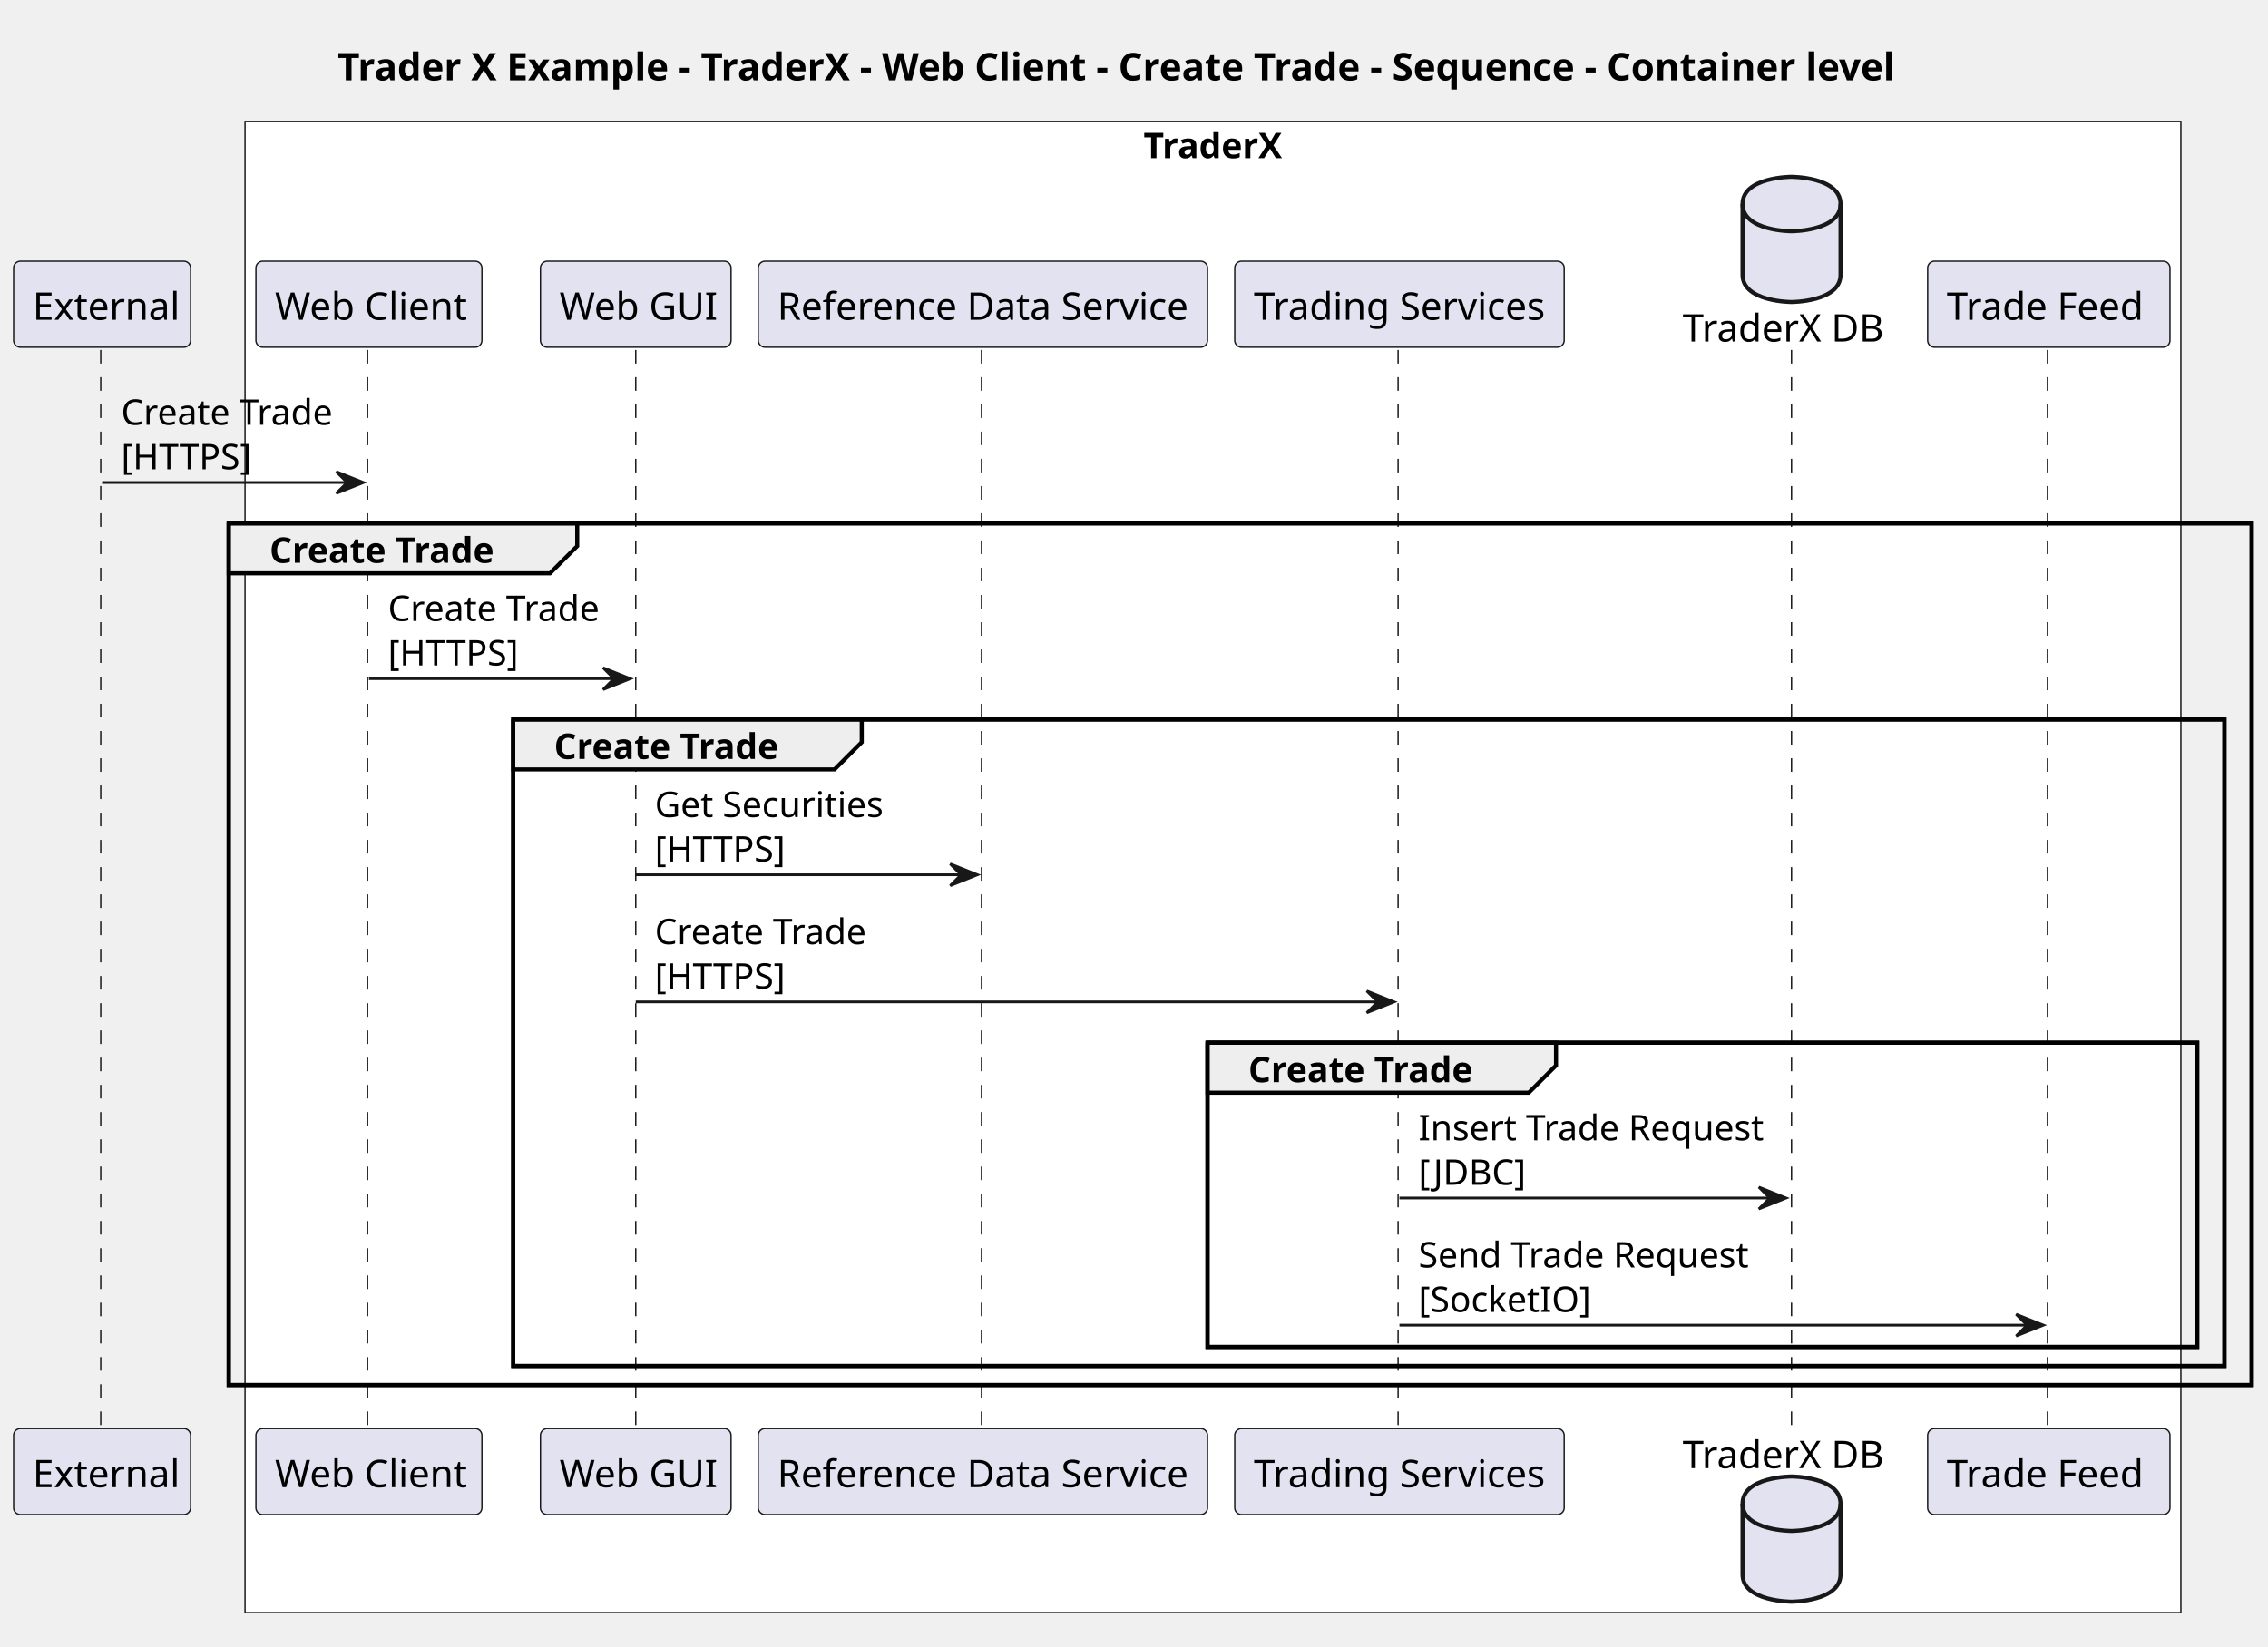
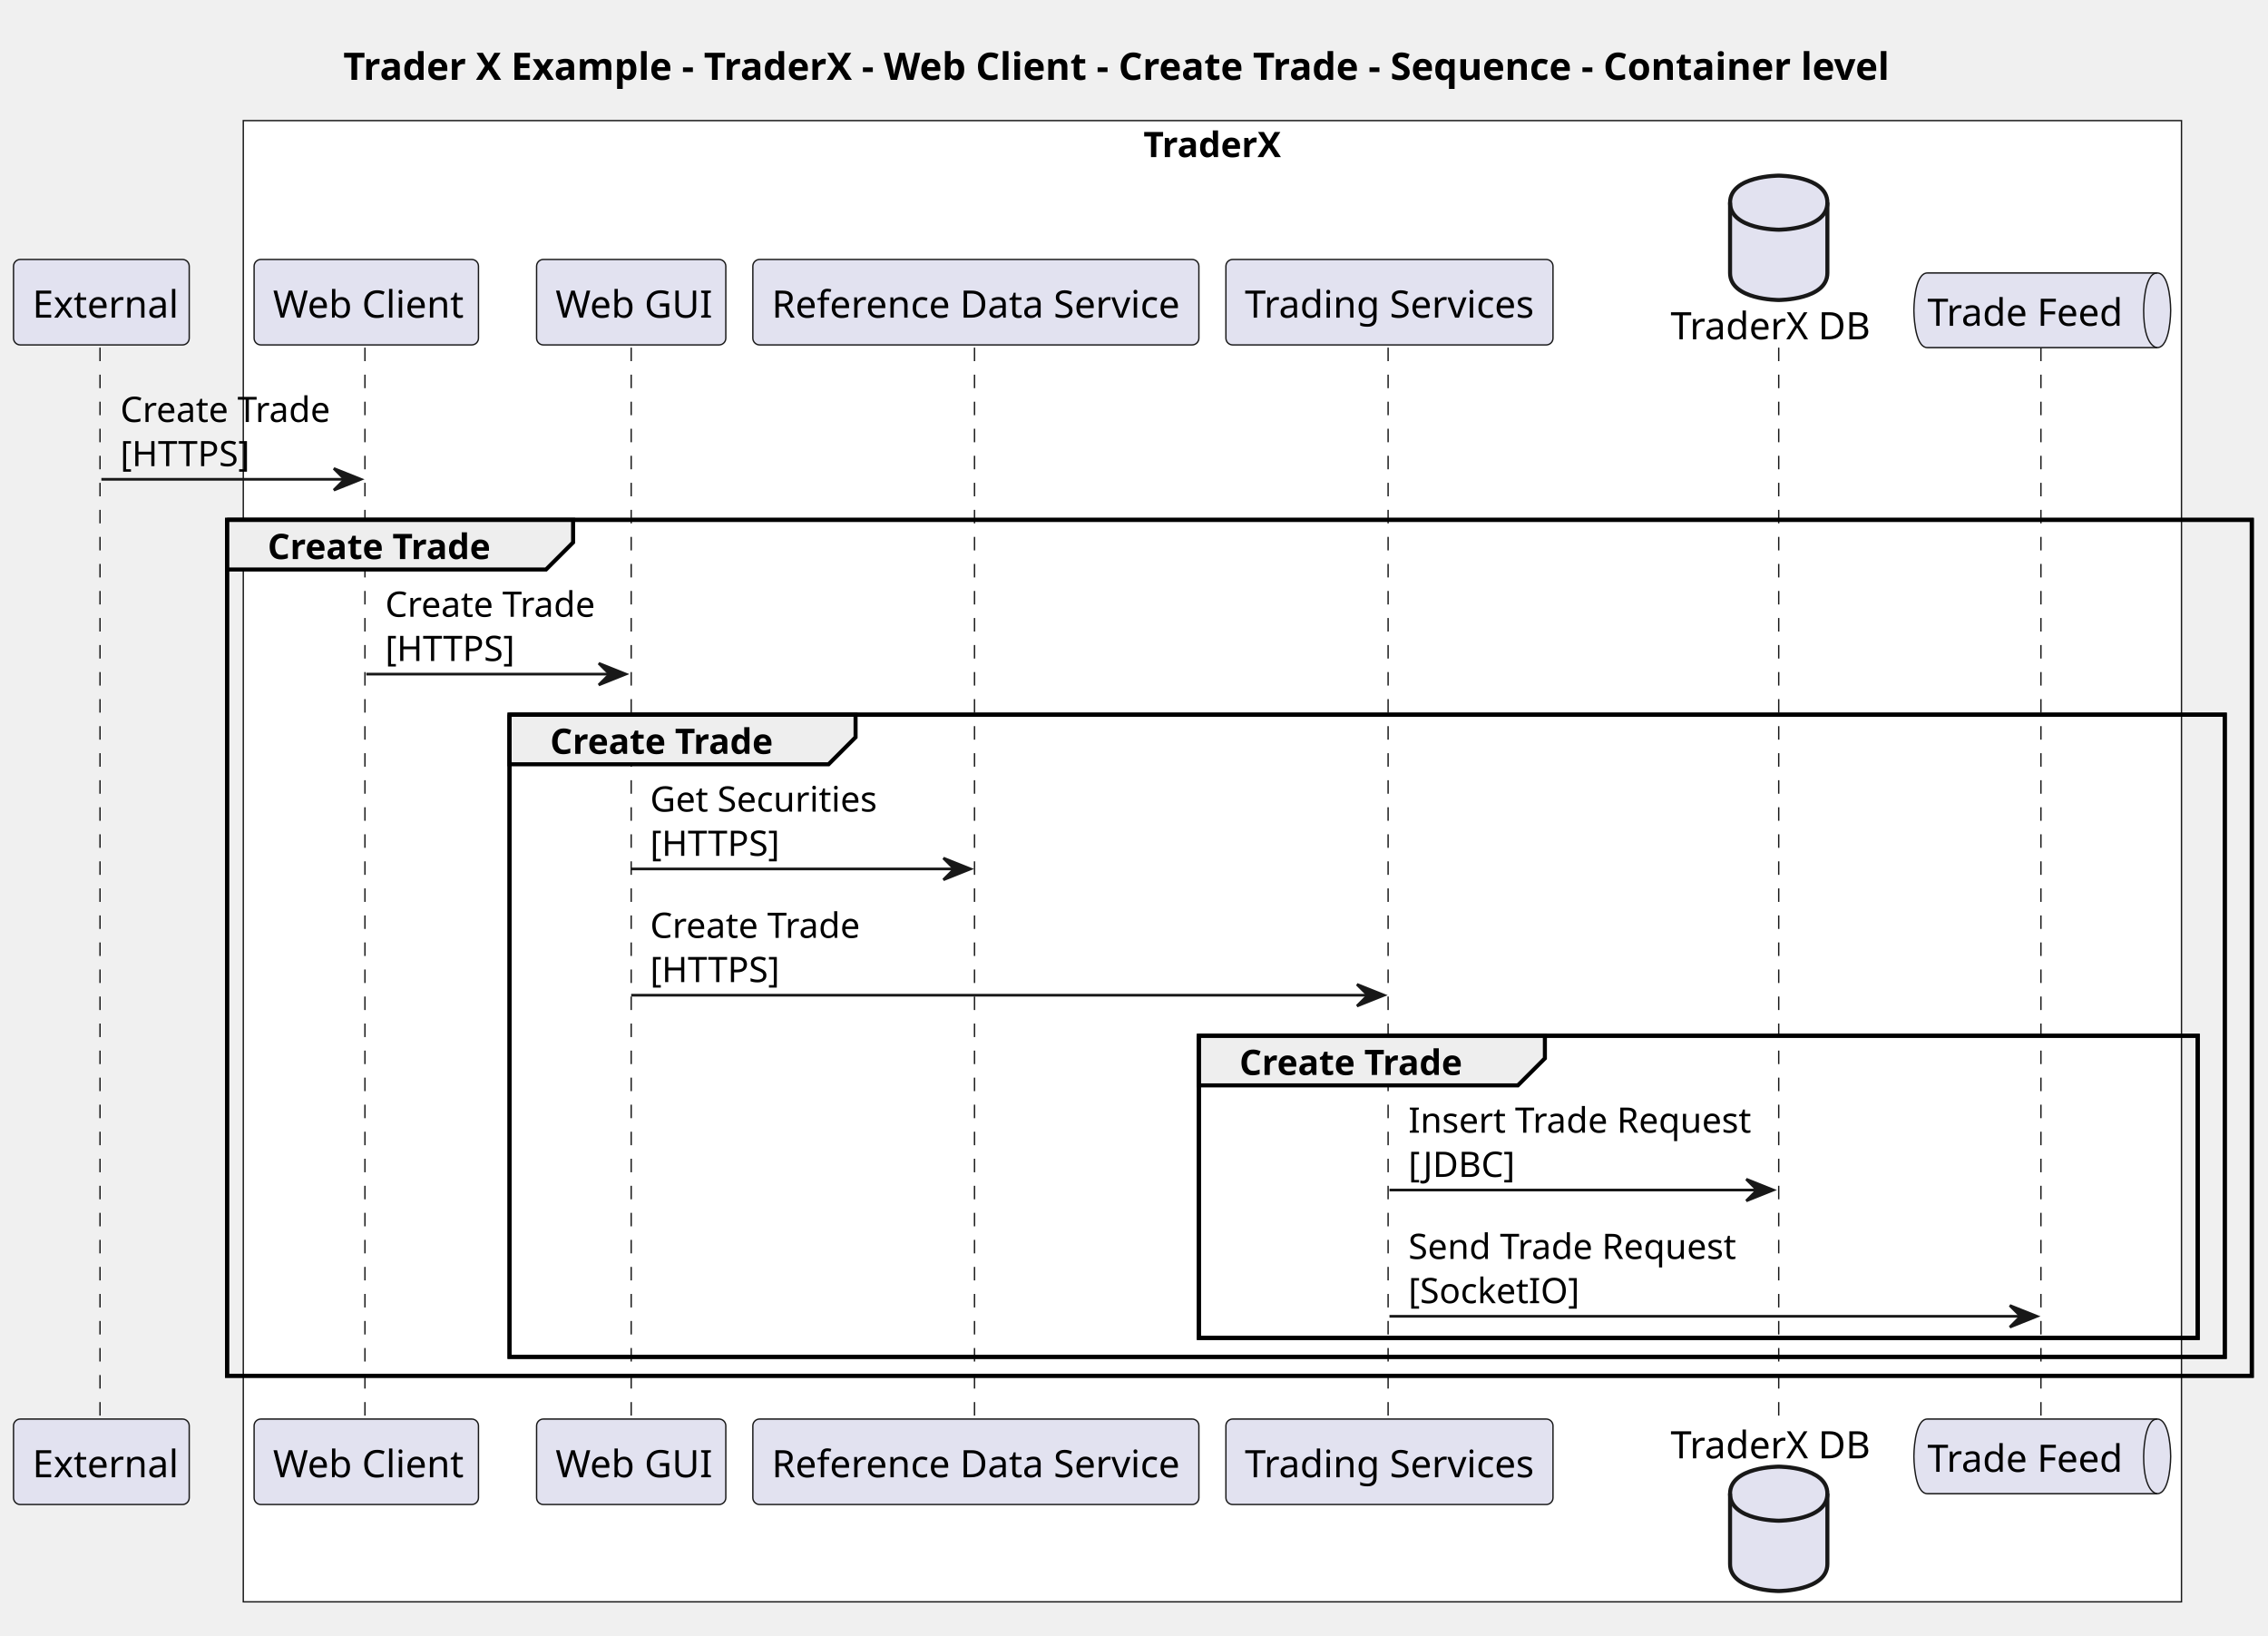
- <svg xmlns="http://www.w3.org/2000/svg" contentStyleType="text/css" height="605px" preserveAspectRatio="none" style="width:833px;height:605px;background:#FFFFFF;" version="1.1" viewBox="0 0 833 605" width="833px" zoomAndPan="magnify">
+ <svg xmlns="http://www.w3.org/2000/svg" contentStyleType="text/css" height="605px" preserveAspectRatio="none" style="width:839px;height:605px;background:#FFFFFF;" version="1.1" viewBox="0 0 839 605" width="839px" zoomAndPan="magnify">
  <defs />
  <g>
-     <text fill="#000000" font-family="sans-serif" font-size="14" font-weight="bold" lengthAdjust="spacing" textLength="588" x="124" y="29.533">Trader X Example - TraderX - Web Client - Create Trade - Sequence - Container level</text>
-     <rect fill="#FFFFFF" height="547.844" style="stroke:#181818;stroke-width:0.5;" width="711" x="90" y="44.609" />
-     <text fill="#000000" font-family="sans-serif" font-size="13" font-weight="bold" lengthAdjust="spacing" textLength="51" x="420" y="58.105">TraderX</text>
-     <rect fill="none" height="316.57" style="stroke:#000000;stroke-width:1.5;" width="743" x="84" y="192.273" />
-     <rect fill="none" height="237.516" style="stroke:#000000;stroke-width:1.5;" width="628.5" x="188.5" y="264.328" />
-     <rect fill="none" height="111.758" style="stroke:#000000;stroke-width:1.5;" width="363.5" x="443.5" y="383.086" />
+     <text fill="#000000" font-family="sans-serif" font-size="14" font-weight="bold" lengthAdjust="spacing" textLength="588" x="127" y="29.533">Trader X Example - TraderX - Web Client - Create Trade - Sequence - Container level</text>
+     <rect fill="#FFFFFF" height="547.844" style="stroke:#181818;stroke-width:0.5;" width="717" x="90" y="44.609" />
+     <text fill="#000000" font-family="sans-serif" font-size="13" font-weight="bold" lengthAdjust="spacing" textLength="51" x="423" y="58.105">TraderX</text>
+     <rect fill="none" height="316.57" style="stroke:#000000;stroke-width:1.5;" width="749" x="84" y="192.273" />
+     <rect fill="none" height="237.516" style="stroke:#000000;stroke-width:1.5;" width="634.5" x="188.5" y="264.328" />
+     <rect fill="none" height="111.758" style="stroke:#000000;stroke-width:1.5;" width="369.5" x="443.5" y="383.086" />
    <line style="stroke:#181818;stroke-width:0.5;stroke-dasharray:5.0,5.0;" x1="37" x2="37" y1="128.57" y2="525.844" />
    <line style="stroke:#181818;stroke-width:0.5;stroke-dasharray:5.0,5.0;" x1="135" x2="135" y1="128.57" y2="525.844" />
    <line style="stroke:#181818;stroke-width:0.5;stroke-dasharray:5.0,5.0;" x1="233.5" x2="233.5" y1="128.57" y2="525.844" />
    <line style="stroke:#181818;stroke-width:0.5;stroke-dasharray:5.0,5.0;" x1="360.5" x2="360.5" y1="128.57" y2="525.844" />
    <line style="stroke:#181818;stroke-width:0.5;stroke-dasharray:5.0,5.0;" x1="513.5" x2="513.5" y1="128.57" y2="525.844" />
    <line style="stroke:#181818;stroke-width:0.5;stroke-dasharray:5.0,5.0;" x1="658" x2="658" y1="128.57" y2="525.844" />
-     <line style="stroke:#181818;stroke-width:0.5;stroke-dasharray:5.0,5.0;" x1="752" x2="752" y1="128.57" y2="525.844" />
+     <line style="stroke:#181818;stroke-width:0.5;stroke-dasharray:5.0,5.0;" x1="755" x2="755" y1="128.57" y2="525.844" />
    <rect fill="#E2E2F0" height="31.609" rx="2.5" ry="2.5" style="stroke:#181818;stroke-width:0.5;" width="65" x="5" y="95.961" />
    <text fill="#000000" font-family="sans-serif" font-size="14" lengthAdjust="spacing" textLength="51" x="12" y="117.494">External</text>
    <rect fill="#E2E2F0" height="31.609" rx="2.5" ry="2.5" style="stroke:#181818;stroke-width:0.5;" width="65" x="5" y="524.844" />
    <text fill="#000000" font-family="sans-serif" font-size="14" lengthAdjust="spacing" textLength="51" x="12" y="546.377">External</text>
    <rect fill="#E2E2F0" height="31.609" rx="2.5" ry="2.5" style="stroke:#181818;stroke-width:0.5;" width="83" x="94" y="95.961" />
    <text fill="#000000" font-family="sans-serif" font-size="14" lengthAdjust="spacing" textLength="69" x="101" y="117.494">Web Client</text>
    <rect fill="#E2E2F0" height="31.609" rx="2.5" ry="2.5" style="stroke:#181818;stroke-width:0.5;" width="83" x="94" y="524.844" />
    <text fill="#000000" font-family="sans-serif" font-size="14" lengthAdjust="spacing" textLength="69" x="101" y="546.377">Web Client</text>
    <rect fill="#E2E2F0" height="31.609" rx="2.5" ry="2.5" style="stroke:#181818;stroke-width:0.5;" width="70" x="198.5" y="95.961" />
    <text fill="#000000" font-family="sans-serif" font-size="14" lengthAdjust="spacing" textLength="56" x="205.5" y="117.494">Web GUI</text>
    <rect fill="#E2E2F0" height="31.609" rx="2.5" ry="2.5" style="stroke:#181818;stroke-width:0.5;" width="70" x="198.5" y="524.844" />
    <text fill="#000000" font-family="sans-serif" font-size="14" lengthAdjust="spacing" textLength="56" x="205.5" y="546.377">Web GUI</text>
    <rect fill="#E2E2F0" height="31.609" rx="2.5" ry="2.5" style="stroke:#181818;stroke-width:0.5;" width="165" x="278.5" y="95.961" />
    <text fill="#000000" font-family="sans-serif" font-size="14" lengthAdjust="spacing" textLength="151" x="285.5" y="117.494">Reference Data Service</text>
    <rect fill="#E2E2F0" height="31.609" rx="2.5" ry="2.5" style="stroke:#181818;stroke-width:0.5;" width="165" x="278.5" y="524.844" />
    <text fill="#000000" font-family="sans-serif" font-size="14" lengthAdjust="spacing" textLength="151" x="285.5" y="546.377">Reference Data Service</text>
    <rect fill="#E2E2F0" height="31.609" rx="2.5" ry="2.5" style="stroke:#181818;stroke-width:0.5;" width="121" x="453.5" y="95.961" />
    <text fill="#000000" font-family="sans-serif" font-size="14" lengthAdjust="spacing" textLength="107" x="460.5" y="117.494">Trading Services</text>
    <rect fill="#E2E2F0" height="31.609" rx="2.5" ry="2.5" style="stroke:#181818;stroke-width:0.5;" width="121" x="453.5" y="524.844" />
    <text fill="#000000" font-family="sans-serif" font-size="14" lengthAdjust="spacing" textLength="107" x="460.5" y="546.377">Trading Services</text>
    <text fill="#000000" font-family="sans-serif" font-size="14" lengthAdjust="spacing" textLength="74" x="618" y="125.494">TraderX DB</text>
    <path d="M640,74.961 C640,64.961 658,64.961 658,64.961 C658,64.961 676,64.961 676,74.961 L676,100.961 C676,110.961 658,110.961 658,110.961 C658,110.961 640,110.961 640,100.961 L640,74.961 " fill="#E2E2F0" style="stroke:#181818;stroke-width:1.5;" />
    <path d="M640,74.961 C640,84.961 658,84.961 658,84.961 C658,84.961 676,84.961 676,74.961 " fill="none" style="stroke:#181818;stroke-width:1.5;" />
    <text fill="#000000" font-family="sans-serif" font-size="14" lengthAdjust="spacing" textLength="74" x="618" y="539.377">TraderX DB</text>
    <path d="M640,552.453 C640,542.453 658,542.453 658,542.453 C658,542.453 676,542.453 676,552.453 L676,578.453 C676,588.453 658,588.453 658,588.453 C658,588.453 640,588.453 640,578.453 L640,552.453 " fill="#E2E2F0" style="stroke:#181818;stroke-width:1.5;" />
    <path d="M640,552.453 C640,562.453 658,562.453 658,562.453 C658,562.453 676,562.453 676,552.453 " fill="none" style="stroke:#181818;stroke-width:1.5;" />
-     <rect fill="#E2E2F0" height="31.609" rx="2.5" ry="2.5" style="stroke:#181818;stroke-width:0.5;" width="89" x="708" y="95.961" />
-     <text fill="#000000" font-family="sans-serif" font-size="14" lengthAdjust="spacing" textLength="75" x="715" y="117.494">Trade Feed</text>
-     <rect fill="#E2E2F0" height="31.609" rx="2.5" ry="2.5" style="stroke:#181818;stroke-width:0.5;" width="89" x="708" y="524.844" />
-     <text fill="#000000" font-family="sans-serif" font-size="14" lengthAdjust="spacing" textLength="75" x="715" y="546.377">Trade Feed</text>
+     <path d="M713,100.961 L798,100.961 C803,100.961 803,114.766 803,114.766 C803,114.766 803,128.57 798,128.57 L713,128.57 C708,128.57 708,114.766 708,114.766 C708,114.766 708,100.961 713,100.961 " fill="#E2E2F0" style="stroke:#181818;stroke-width:0.5;" />
+     <path d="M798,100.961 C793,100.961 793,114.766 793,114.766 C793,128.57 798,128.57 798,128.57 " fill="none" style="stroke:#181818;stroke-width:0.5;" />
+     <text fill="#000000" font-family="sans-serif" font-size="14" lengthAdjust="spacing" textLength="75" x="713" y="120.494">Trade Feed</text>
+     <path d="M713,524.844 L798,524.844 C803,524.844 803,538.648 803,538.648 C803,538.648 803,552.453 798,552.453 L713,552.453 C708,552.453 708,538.648 708,538.648 C708,538.648 708,524.844 713,524.844 " fill="#E2E2F0" style="stroke:#181818;stroke-width:0.5;" />
+     <path d="M798,524.844 C793,524.844 793,538.648 793,538.648 C793,552.453 798,552.453 798,552.453 " fill="none" style="stroke:#181818;stroke-width:0.5;" />
+     <text fill="#000000" font-family="sans-serif" font-size="14" lengthAdjust="spacing" textLength="75" x="713" y="544.377">Trade Feed</text>
    <polygon fill="#181818" points="123.5,173.273,133.5,177.273,123.5,181.273,127.5,177.273" style="stroke:#181818;stroke-width:1.0;" />
    <line style="stroke:#181818;stroke-width:1.0;" x1="37.5" x2="129.5" y1="177.273" y2="177.273" />
    <text fill="#000000" font-family="sans-serif" font-size="13" lengthAdjust="spacing" textLength="74" x="44.5" y="156.065">Create Trade</text>
    <text fill="#000000" font-family="sans-serif" font-size="13" lengthAdjust="spacing" textLength="49" x="44.5" y="172.417">[HTTPS]</text>
    <path d="M84,192.273 L212,192.273 L212,200.625 L202,210.625 L84,210.625 L84,192.273 " fill="#EEEEEE" style="stroke:#000000;stroke-width:1.5;" />
-     <rect fill="none" height="316.57" style="stroke:#000000;stroke-width:1.5;" width="743" x="84" y="192.273" />
+     <rect fill="none" height="316.57" style="stroke:#000000;stroke-width:1.5;" width="749" x="84" y="192.273" />
    <text fill="#000000" font-family="sans-serif" font-size="13" font-weight="bold" lengthAdjust="spacing" textLength="83" x="99" y="206.769">Create Trade</text>
    <polygon fill="#181818" points="221.5,245.328,231.5,249.328,221.5,253.328,225.5,249.328" style="stroke:#181818;stroke-width:1.0;" />
    <line style="stroke:#181818;stroke-width:1.0;" x1="135.5" x2="227.5" y1="249.328" y2="249.328" />
    <text fill="#000000" font-family="sans-serif" font-size="13" lengthAdjust="spacing" textLength="74" x="142.5" y="228.12">Create Trade</text>
    <text fill="#000000" font-family="sans-serif" font-size="13" lengthAdjust="spacing" textLength="49" x="142.5" y="244.472">[HTTPS]</text>
    <path d="M188.5,264.328 L316.5,264.328 L316.5,272.68 L306.5,282.68 L188.5,282.68 L188.5,264.328 " fill="#EEEEEE" style="stroke:#000000;stroke-width:1.5;" />
-     <rect fill="none" height="237.516" style="stroke:#000000;stroke-width:1.5;" width="628.5" x="188.5" y="264.328" />
+     <rect fill="none" height="237.516" style="stroke:#000000;stroke-width:1.5;" width="634.5" x="188.5" y="264.328" />
    <text fill="#000000" font-family="sans-serif" font-size="13" font-weight="bold" lengthAdjust="spacing" textLength="83" x="203.5" y="278.823">Create Trade</text>
    <polygon fill="#181818" points="349,317.383,359,321.383,349,325.383,353,321.383" style="stroke:#181818;stroke-width:1.0;" />
    <line style="stroke:#181818;stroke-width:1.0;" x1="233.5" x2="355" y1="321.383" y2="321.383" />
    <text fill="#000000" font-family="sans-serif" font-size="13" lengthAdjust="spacing" textLength="83" x="240.5" y="300.175">Get Securities</text>
    <text fill="#000000" font-family="sans-serif" font-size="13" lengthAdjust="spacing" textLength="49" x="240.5" y="316.526">[HTTPS]</text>
    <polygon fill="#181818" points="502,364.086,512,368.086,502,372.086,506,368.086" style="stroke:#181818;stroke-width:1.0;" />
    <line style="stroke:#181818;stroke-width:1.0;" x1="233.5" x2="508" y1="368.086" y2="368.086" />
    <text fill="#000000" font-family="sans-serif" font-size="13" lengthAdjust="spacing" textLength="74" x="240.5" y="346.878">Create Trade</text>
    <text fill="#000000" font-family="sans-serif" font-size="13" lengthAdjust="spacing" textLength="49" x="240.5" y="363.229">[HTTPS]</text>
    <path d="M443.5,383.086 L571.5,383.086 L571.5,391.438 L561.5,401.438 L443.5,401.438 L443.5,383.086 " fill="#EEEEEE" style="stroke:#000000;stroke-width:1.5;" />
-     <rect fill="none" height="111.758" style="stroke:#000000;stroke-width:1.5;" width="363.5" x="443.5" y="383.086" />
+     <rect fill="none" height="111.758" style="stroke:#000000;stroke-width:1.5;" width="369.5" x="443.5" y="383.086" />
    <text fill="#000000" font-family="sans-serif" font-size="13" font-weight="bold" lengthAdjust="spacing" textLength="83" x="458.5" y="397.581">Create Trade</text>
    <polygon fill="#181818" points="646,436.141,656,440.141,646,444.141,650,440.141" style="stroke:#181818;stroke-width:1.0;" />
    <line style="stroke:#181818;stroke-width:1.0;" x1="514" x2="652" y1="440.141" y2="440.141" />
    <text fill="#000000" font-family="sans-serif" font-size="13" lengthAdjust="spacing" textLength="120" x="521" y="418.933">Insert Trade Request</text>
    <text fill="#000000" font-family="sans-serif" font-size="13" lengthAdjust="spacing" textLength="41" x="521" y="435.284">[JDBC]</text>
-     <polygon fill="#181818" points="740.5,482.844,750.5,486.844,740.5,490.844,744.5,486.844" style="stroke:#181818;stroke-width:1.0;" />
-     <line style="stroke:#181818;stroke-width:1.0;" x1="514" x2="746.5" y1="486.844" y2="486.844" />
+     <polygon fill="#181818" points="743.5,482.844,753.5,486.844,743.5,490.844,747.5,486.844" style="stroke:#181818;stroke-width:1.0;" />
+     <line style="stroke:#181818;stroke-width:1.0;" x1="514" x2="749.5" y1="486.844" y2="486.844" />
    <text fill="#000000" font-family="sans-serif" font-size="13" lengthAdjust="spacing" textLength="118" x="521" y="465.636">Send Trade Request</text>
    <text fill="#000000" font-family="sans-serif" font-size="13" lengthAdjust="spacing" textLength="62" x="521" y="481.987">[SocketIO]</text>
  </g>
</svg>
